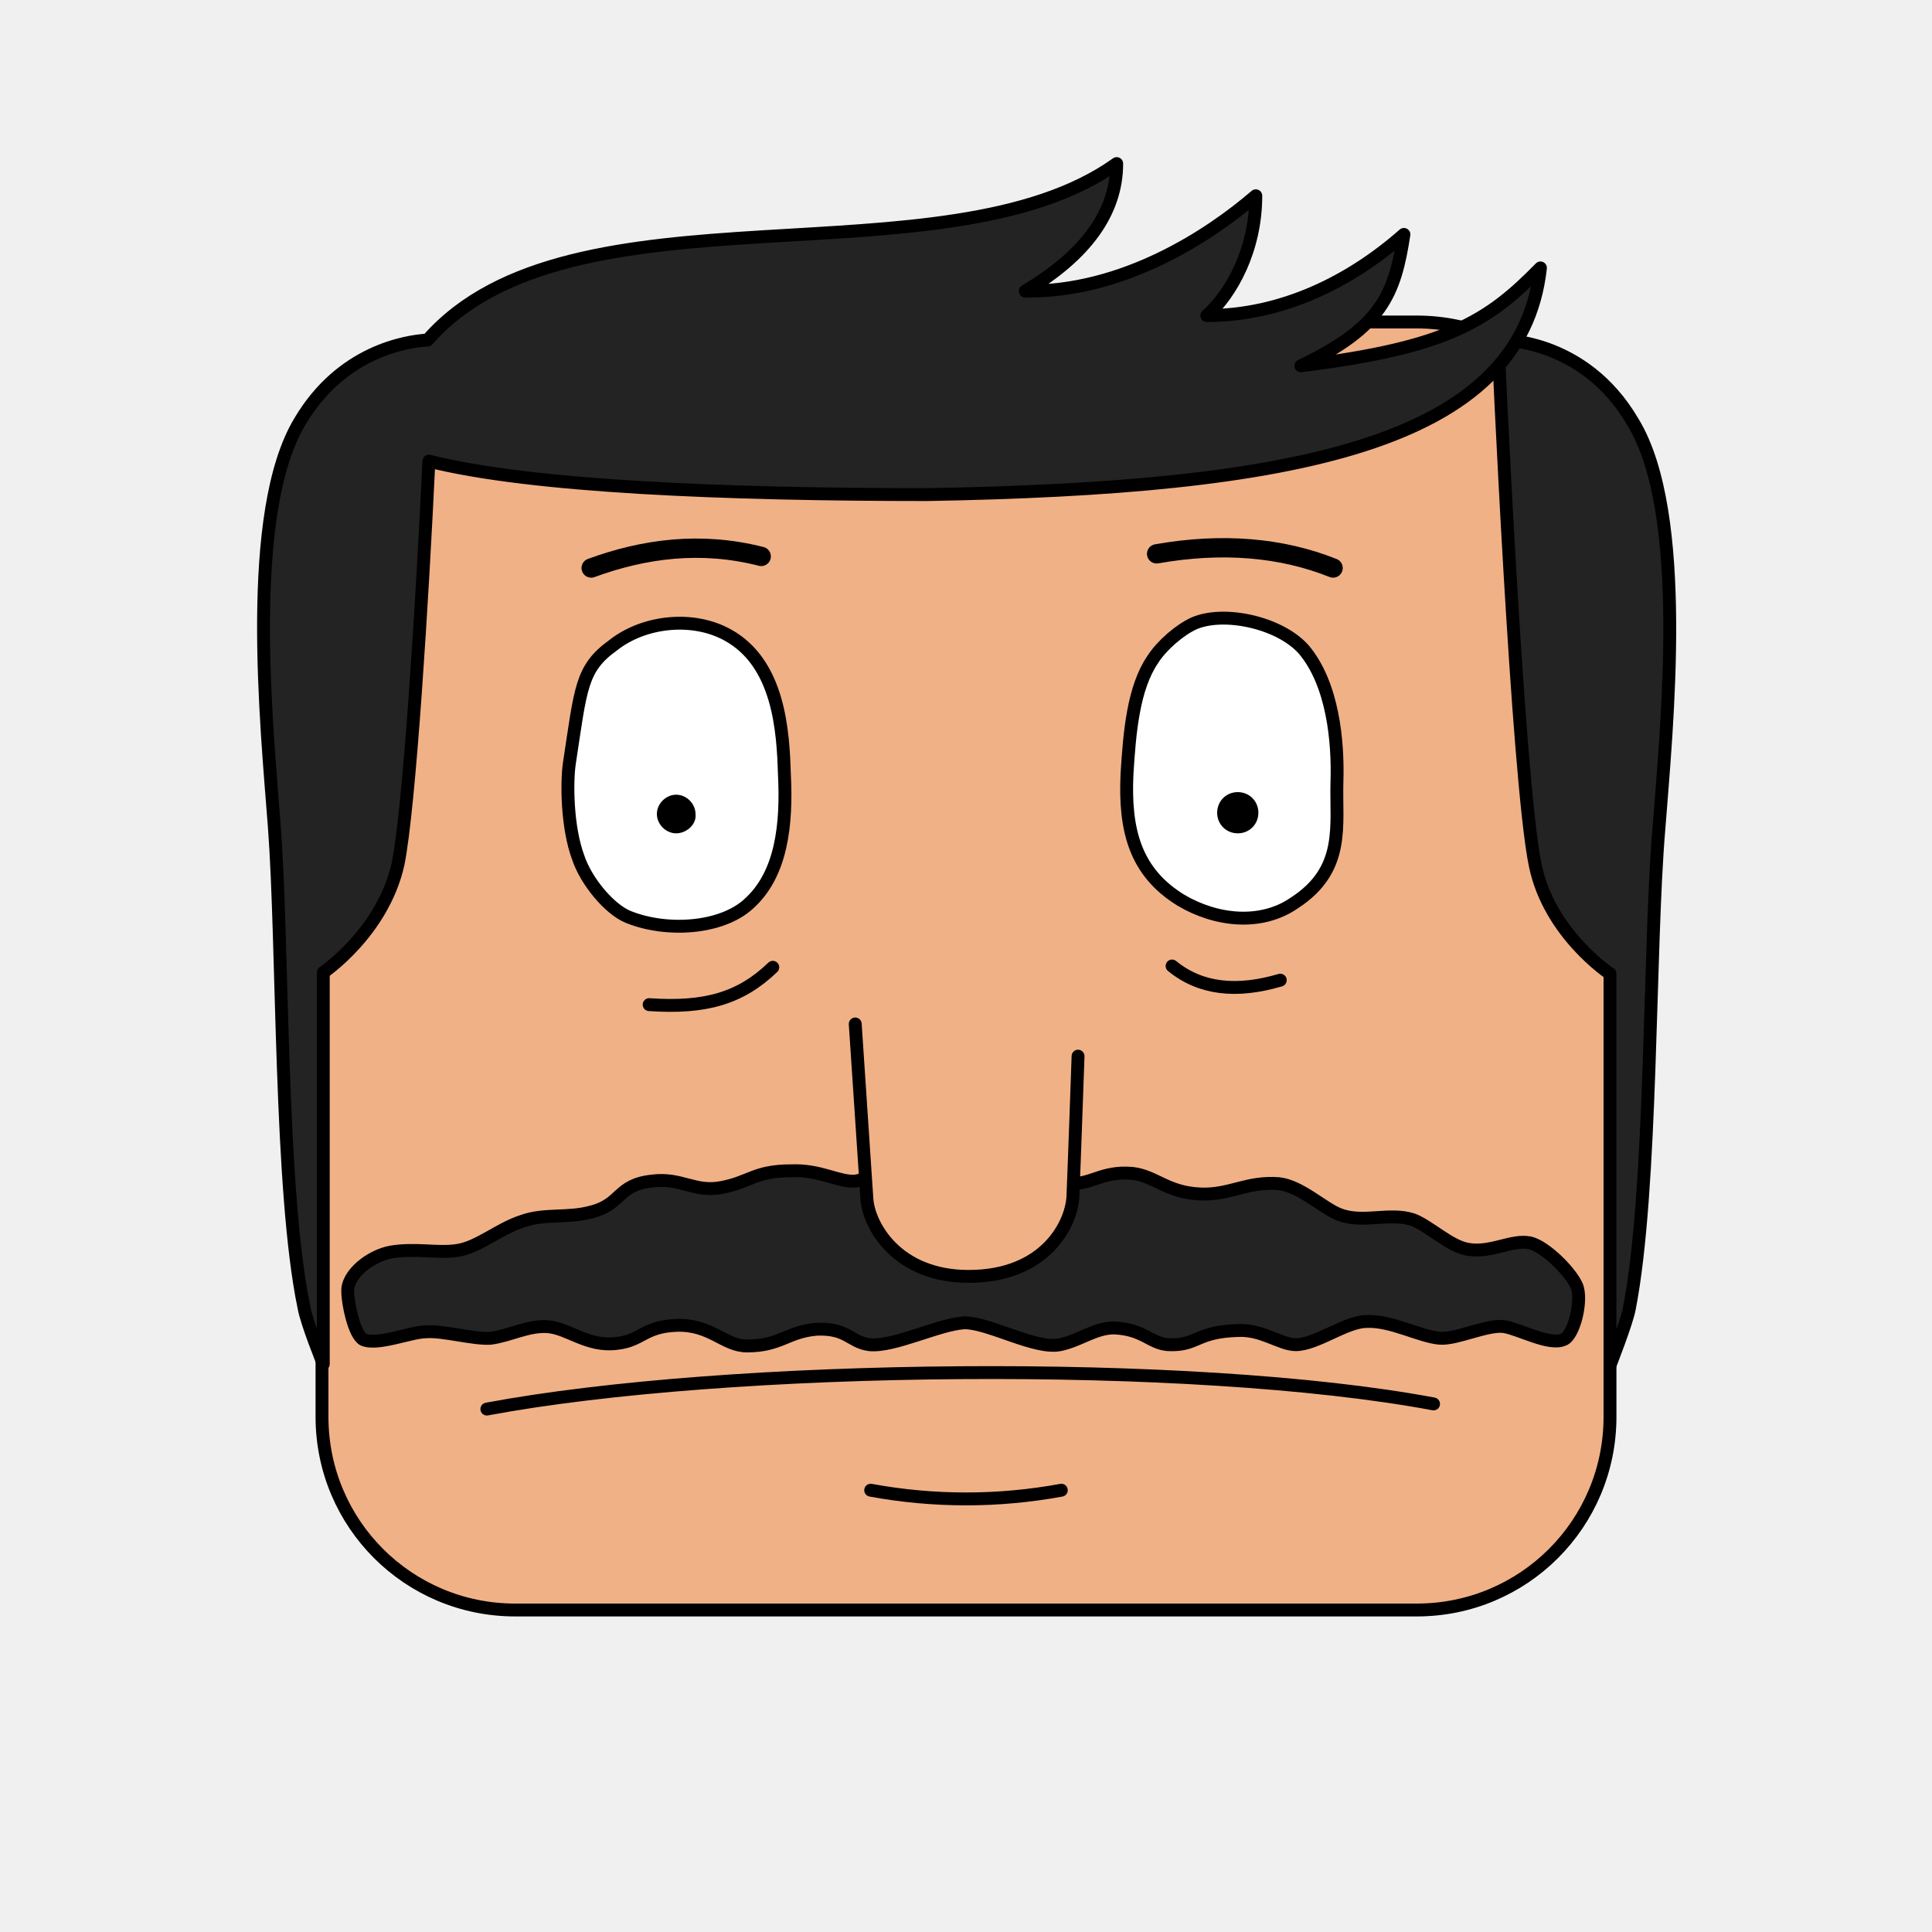
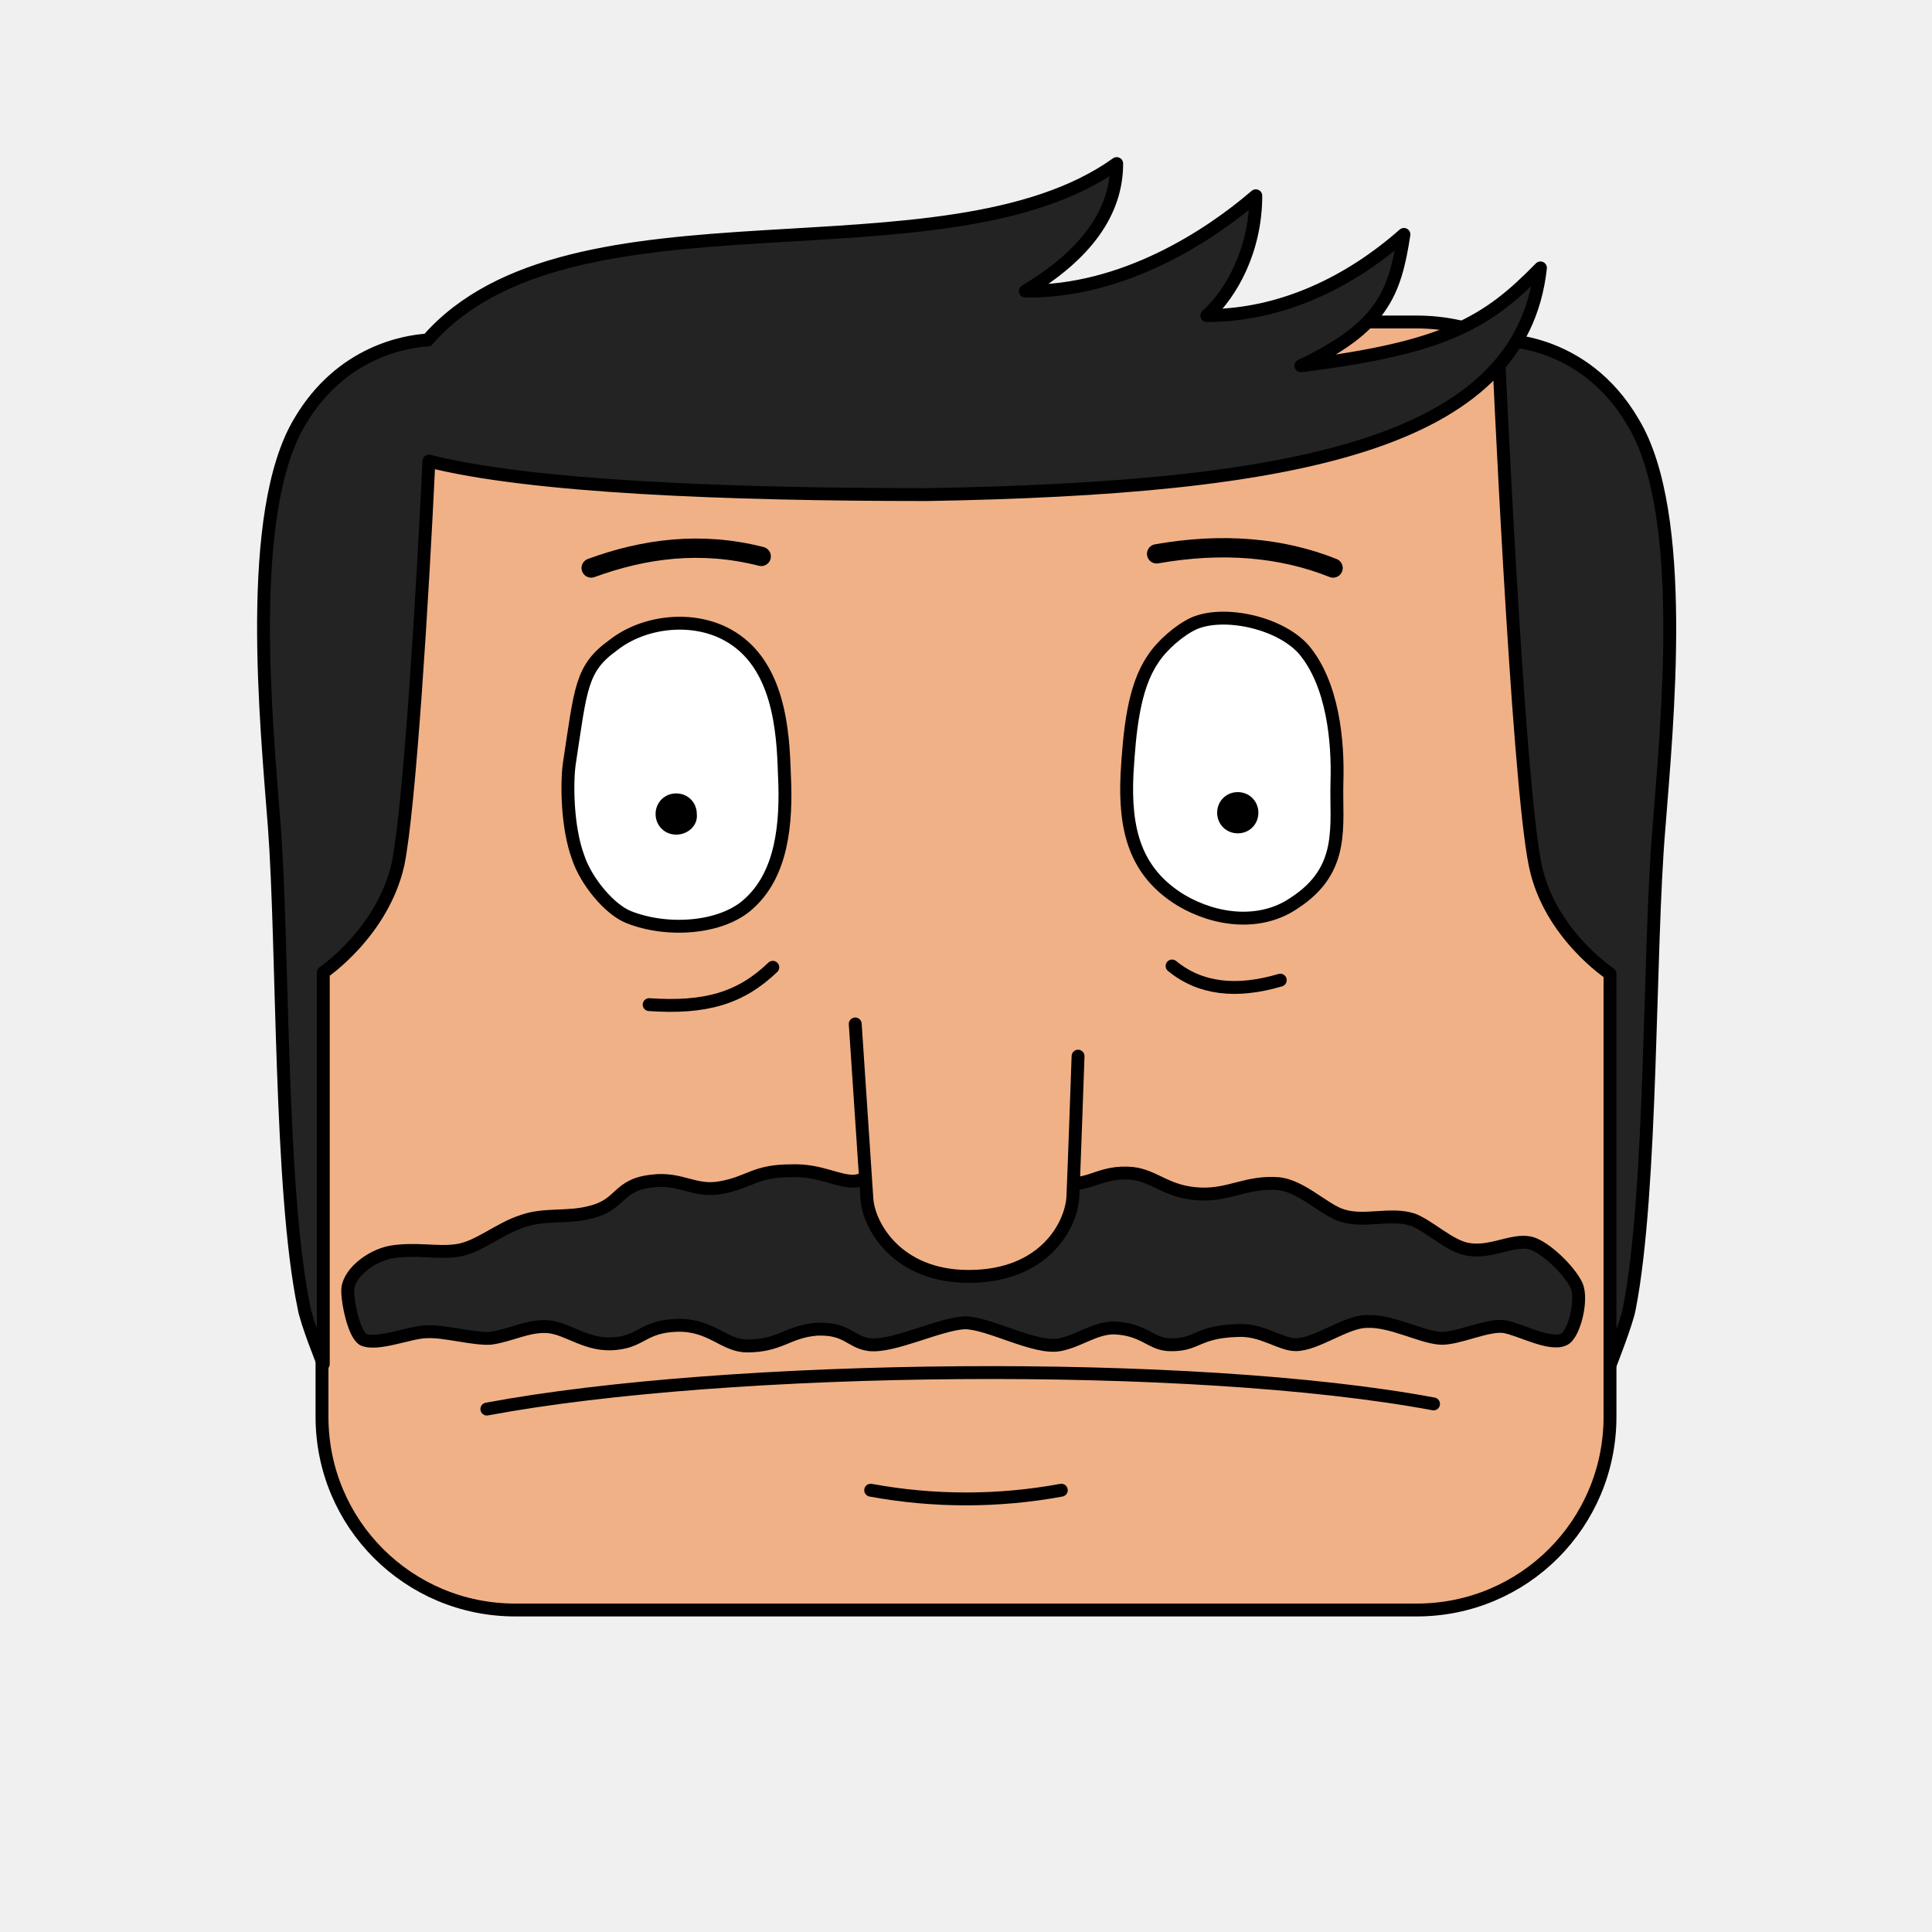
<svg xmlns="http://www.w3.org/2000/svg" version="1.1" id="Layer_1" x="0px" y="0px" viewBox="0 0 150 150" style="enable-background:new 0 0 150 150;" xml:space="preserve">
  <style type="text/css">
	.st0{fill:#F1B186;stroke:#000000;stroke-linecap:round;stroke-linejoin:round;stroke-miterlimit:10;}
	.st1{fill:#232323;stroke:#000000;stroke-linecap:round;stroke-linejoin:round;stroke-miterlimit:10;}
	.st2{fill:#FFFFFF;stroke:#000000;stroke-linecap:round;stroke-linejoin:round;stroke-miterlimit:10;}
	.st3{fill:#F1B186;stroke:#000000;stroke-width:1.5;stroke-linecap:round;stroke-linejoin:round;stroke-miterlimit:10;}
</style>
  <path class="st0" d="M40,25h70c8.3,0,15,6.7,15,15v70c0,8.3-6.7,15-15,15H40c-8.3,0-15-6.7-15-15V40C25,31.7,31.7,25,40,25z" />
  <path class="st1" d="M116.3,26.4c0,0,1.5,34.1,2.9,40.8c1.1,5.3,5.8,8.4,5.8,8.4V106c0,0,1.3-3.3,1.5-4.4c1.8-9.2,1.5-28,2.3-37.3  c0.6-7.9,2.3-24.4-2-31.5C122.9,26.1,116.3,26.4,116.3,26.4z" />
  <path class="st1" d="M101,28.4c6.3-3,7.3-5.6,8-10.2c-4.2,3.7-9.5,6.3-15.3,6.3c1.9-1.7,3.8-5.1,3.8-9.3c-3.6,3.1-10.3,7.5-17.9,7.4  c4.7-2.8,7.1-6.1,7.1-9.9c-13.4,9.6-42.4,1-53.5,13.7c-1.7,0.1-6.7,0.9-9.9,6.3c-4.3,7.1-2.6,23.6-2,31.5c0.7,9.3,0.4,28.2,2.3,37.3  c0.2,1.2,1.5,4.4,1.5,4.4V75.5c0,0,4.6-3.1,5.8-8.4c0.9-4.4,1.9-20.7,2.4-31.3c7.9,2,23.1,2.6,38.7,2.6c28.5-0.5,46.1-3.9,47.6-17.6  C115.5,25,112.3,27,101,28.4z" />
  <path class="st1" d="M69.6,90.4c0,0-2.3,1.2-3.2,1.3c-1.3,0.1-2.7-0.9-5-0.8c-2.8,0-3.2,0.9-5.4,1.3c-2.1,0.4-3.1-0.8-5.4-0.5  c-2.7,0.3-2.3,1.8-4.7,2.4c-1.8,0.5-3.6,0.1-5.3,0.7c-1.9,0.6-3.5,2.1-5.2,2.3c-1.5,0.2-3.1-0.2-5,0.1c-1.7,0.3-3.5,1.8-3.4,3.1  c0,0.9,0.5,3.3,1.2,3.7c1.1,0.5,3.7-0.6,4.9-0.6c1.3-0.1,3.7,0.6,5,0.5c1.5-0.2,2.9-1,4.4-0.9c1.6,0.1,3.1,1.6,5.4,1.3  c1.9-0.2,2.1-1.3,4.6-1.4c2.7-0.1,3.7,1.6,5.5,1.6c2.6,0,3.1-1.1,5.4-1.3c2.4-0.1,2.6,1,4.1,1.2c1.9,0.2,5.4-1.6,7.4-1.7  c1.9,0,5.5,2.1,7.4,1.7c1.5-0.3,2.7-1.3,4.2-1.3c2.3,0.1,2.8,1.2,4.2,1.3c2.3,0.1,2.1-1,5.4-1.1c1.9-0.1,3.3,1.1,4.5,1.1  c1.6,0,3.9-1.8,5.5-1.8c1.9-0.1,4.2,1.2,5.7,1.3c1.3,0.1,3.7-1.1,5-0.9c1.2,0.2,3.5,1.5,4.6,1c0.8-0.3,1.5-3.1,1-4.2s-2.4-3-3.6-3.3  c-1.4-0.3-3,0.8-4.8,0.5c-1.4-0.2-3-1.8-4.3-2.3c-1.8-0.6-3.9,0.3-5.7-0.4c-1.3-0.5-3-2.2-4.7-2.4c-2.5-0.2-3.8,0.9-6.1,0.8  c-2.6-0.1-3.5-1.4-5.3-1.6c-2.4-0.2-3.1,0.9-5,0.8c-2.4-0.2-2.6-1.5-2.6-1.5S69.6,90.4,69.6,90.4z" />
  <path class="st0" d="M66.4,79.5c0,0,0.4,6,0.9,13.5c0.1,2.1,2.3,6.1,7.9,6.1c6,0,8-4.1,8.1-6.2c0.1-2.3,0.4-10.9,0.4-10.9" />
  <g>
    <g>
      <path class="st2" d="M44.2,59.3c0.9-5.9,0.9-7.4,3.4-9.2c2.4-1.9,6.2-2.3,8.9-0.8c4,2.2,4.3,7.5,4.4,10.8    c0.2,3.9-0.2,7.8-2.8,10.1c-2.1,1.9-6.3,2.2-9.3,1c-1.5-0.6-3.3-2.8-3.9-4.6C44,64.2,44,60.7,44.2,59.3z" />
-       <path d="M52.5,64.7c-0.8,0-1.5-0.7-1.5-1.5c0-0.8,0.7-1.5,1.5-1.5c0.8,0,1.5,0.7,1.5,1.5C54.1,64,53.3,64.7,52.5,64.7z" />
+       <path d="M52.5,64.8c-0.9,0-1.6-0.7-1.6-1.6s0.7-1.6,1.6-1.6s1.6,0.7,1.6,1.6C54.2,64.1,53.4,64.8,52.5,64.8z" />
    </g>
    <g>
      <path class="st2" d="M103.8,60.7c0.1-3.1-0.3-7.6-2.6-10.3c-1.9-2.1-6.2-3-8.5-2c-1.1,0.5-2.5,1.7-3.2,2.8c-1.5,2.2-1.8,5.6-2,8.9    c-0.2,4.3,0.6,7.6,4.2,9.8c2.7,1.6,6.2,2,8.8,0.2C104.5,67.5,103.7,64.1,103.8,60.7z" />
      <path d="M96.1,64.7c-0.9,0-1.6-0.7-1.6-1.6c0-0.9,0.7-1.6,1.6-1.6s1.6,0.7,1.6,1.6C97.7,64,97,64.7,96.1,64.7z" />
    </g>
  </g>
  <path class="st0" d="M37.8,109.4c18.7-3.5,54.8-3.9,73.5-0.4" />
  <path class="st0" d="M67.6,115.7c4.9,0.9,9.9,0.9,14.8,0" />
  <path class="st3" d="M45.9,44.1c4.1-1.5,8.5-2.1,13.2-0.9" />
  <path class="st3" d="M89.8,43c5.1-0.9,9.7-0.5,13.7,1.1" />
  <path class="st0" d="M50.4,78c4.4,0.3,7.1-0.5,9.6-2.9" />
  <path class="st0" d="M91,75c2.2,1.8,5,2.1,8.4,1.1" />
</svg>
